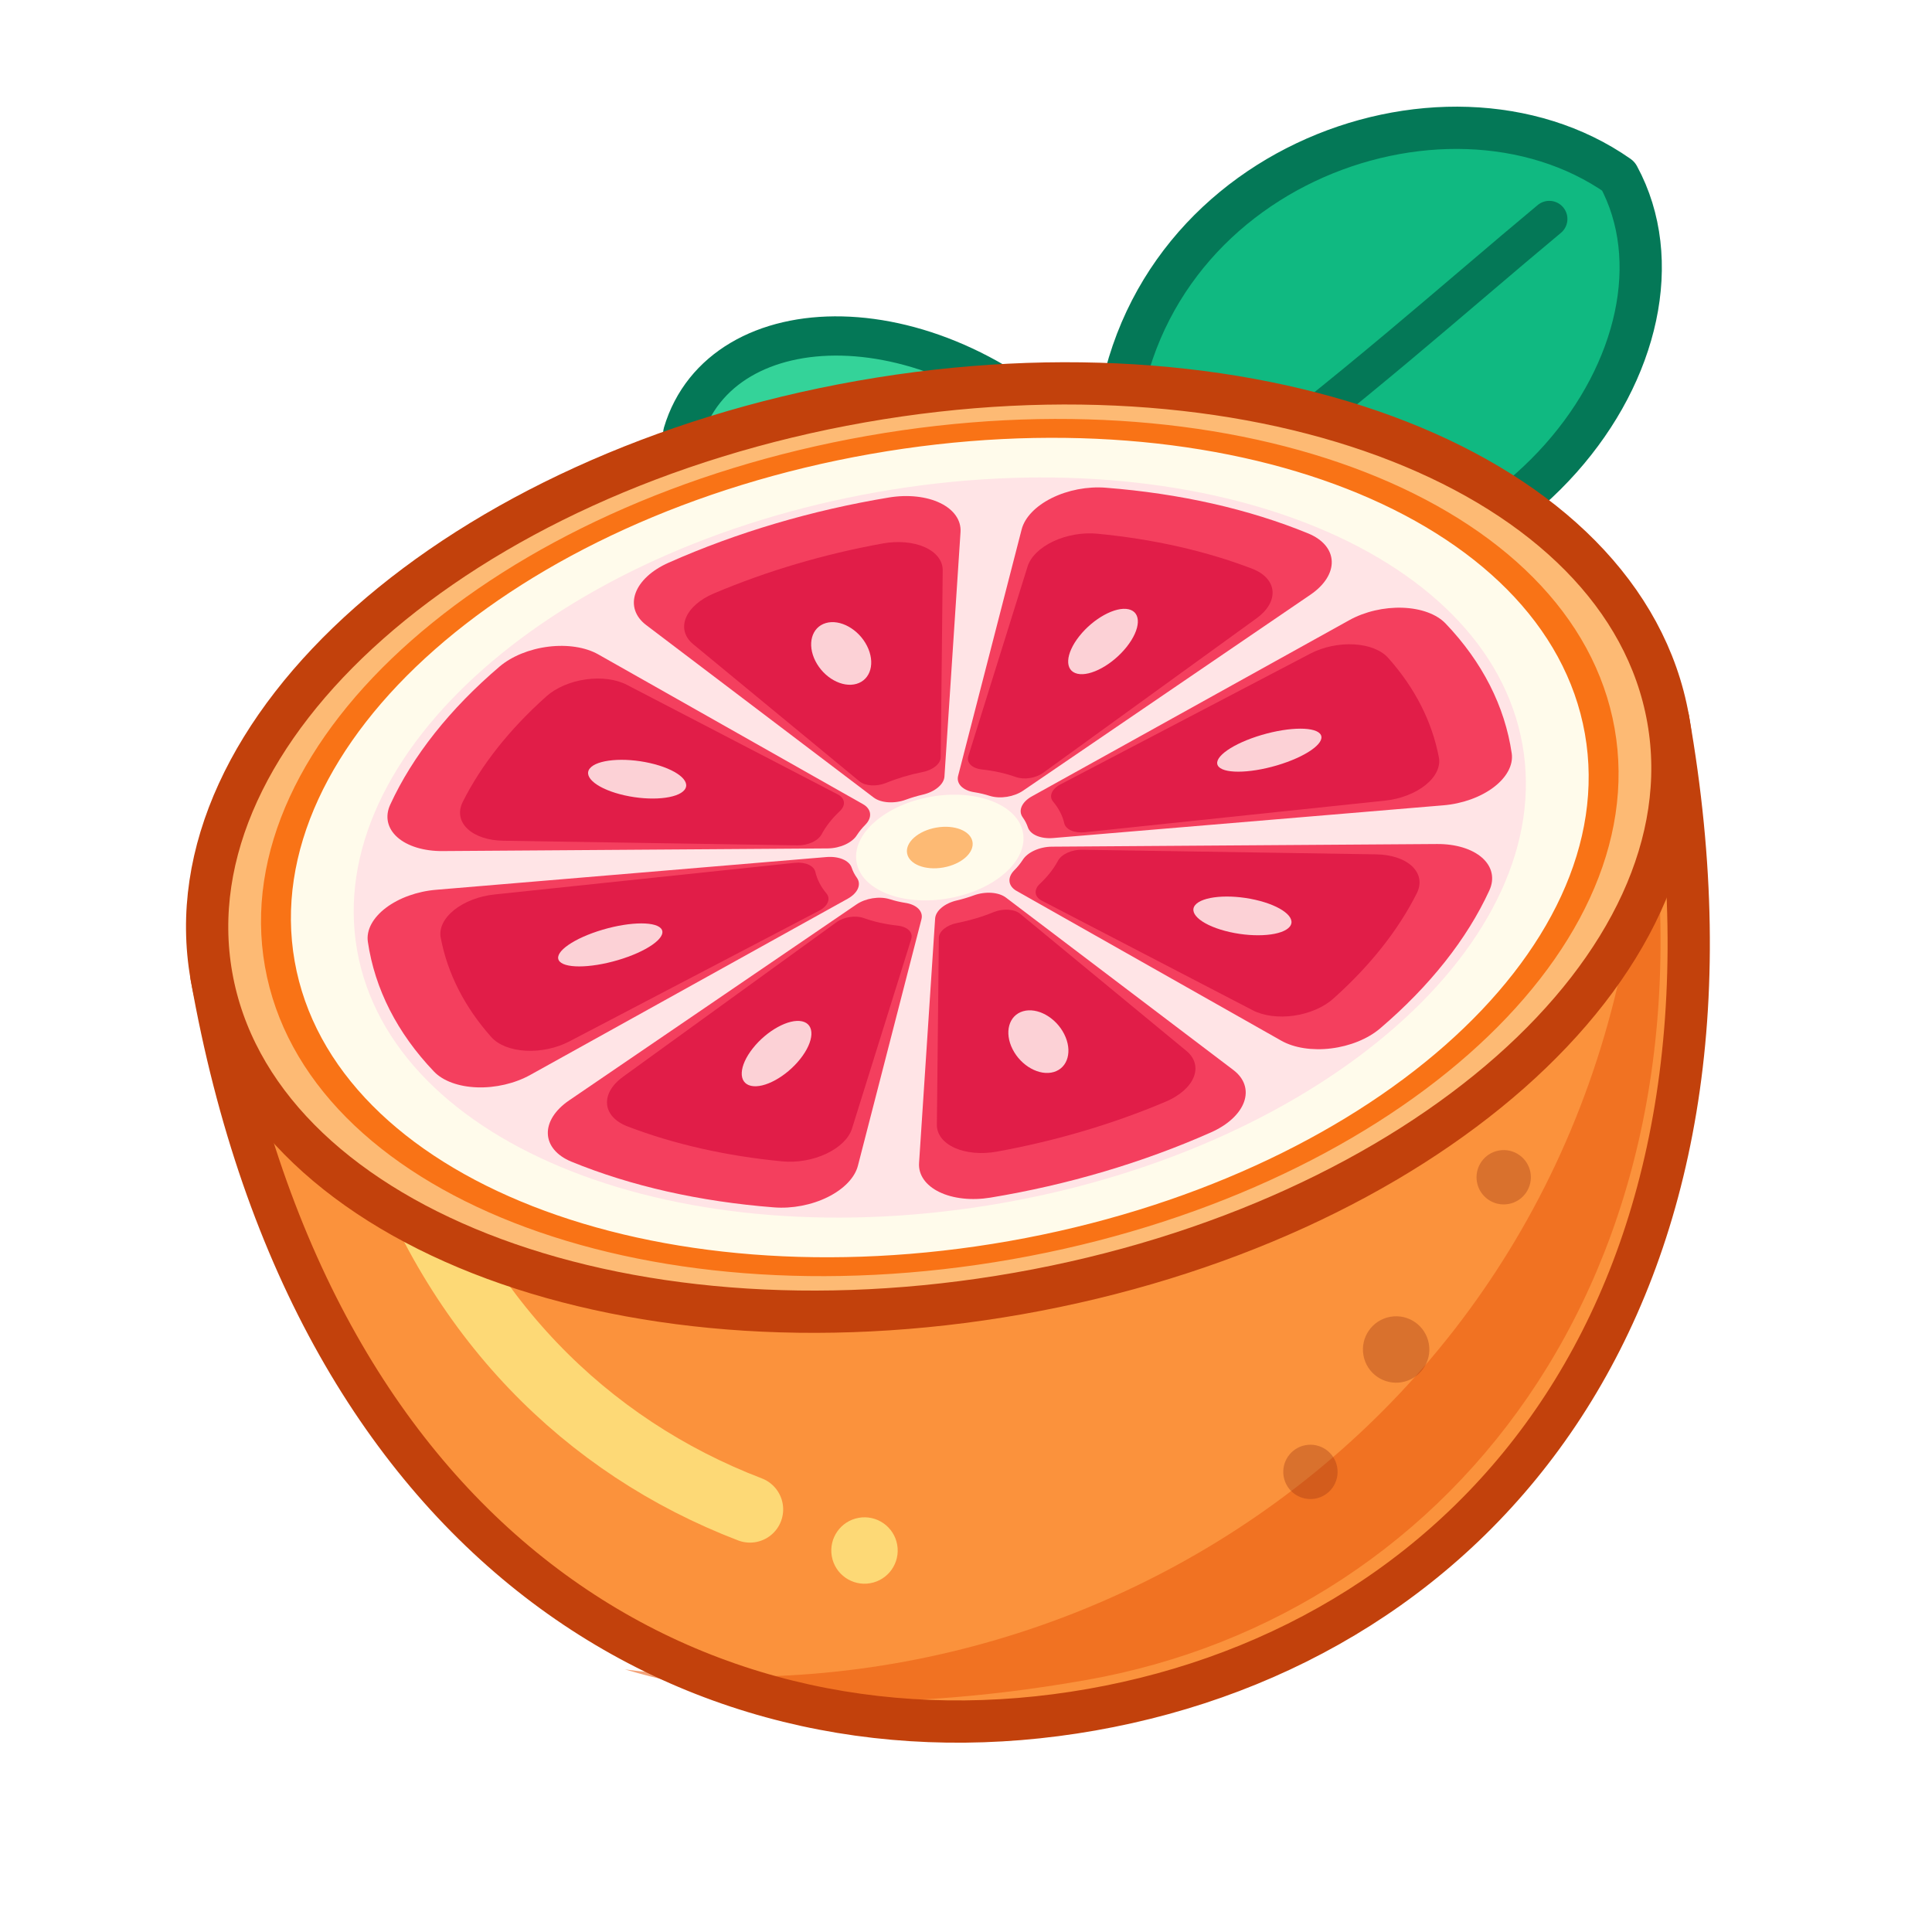
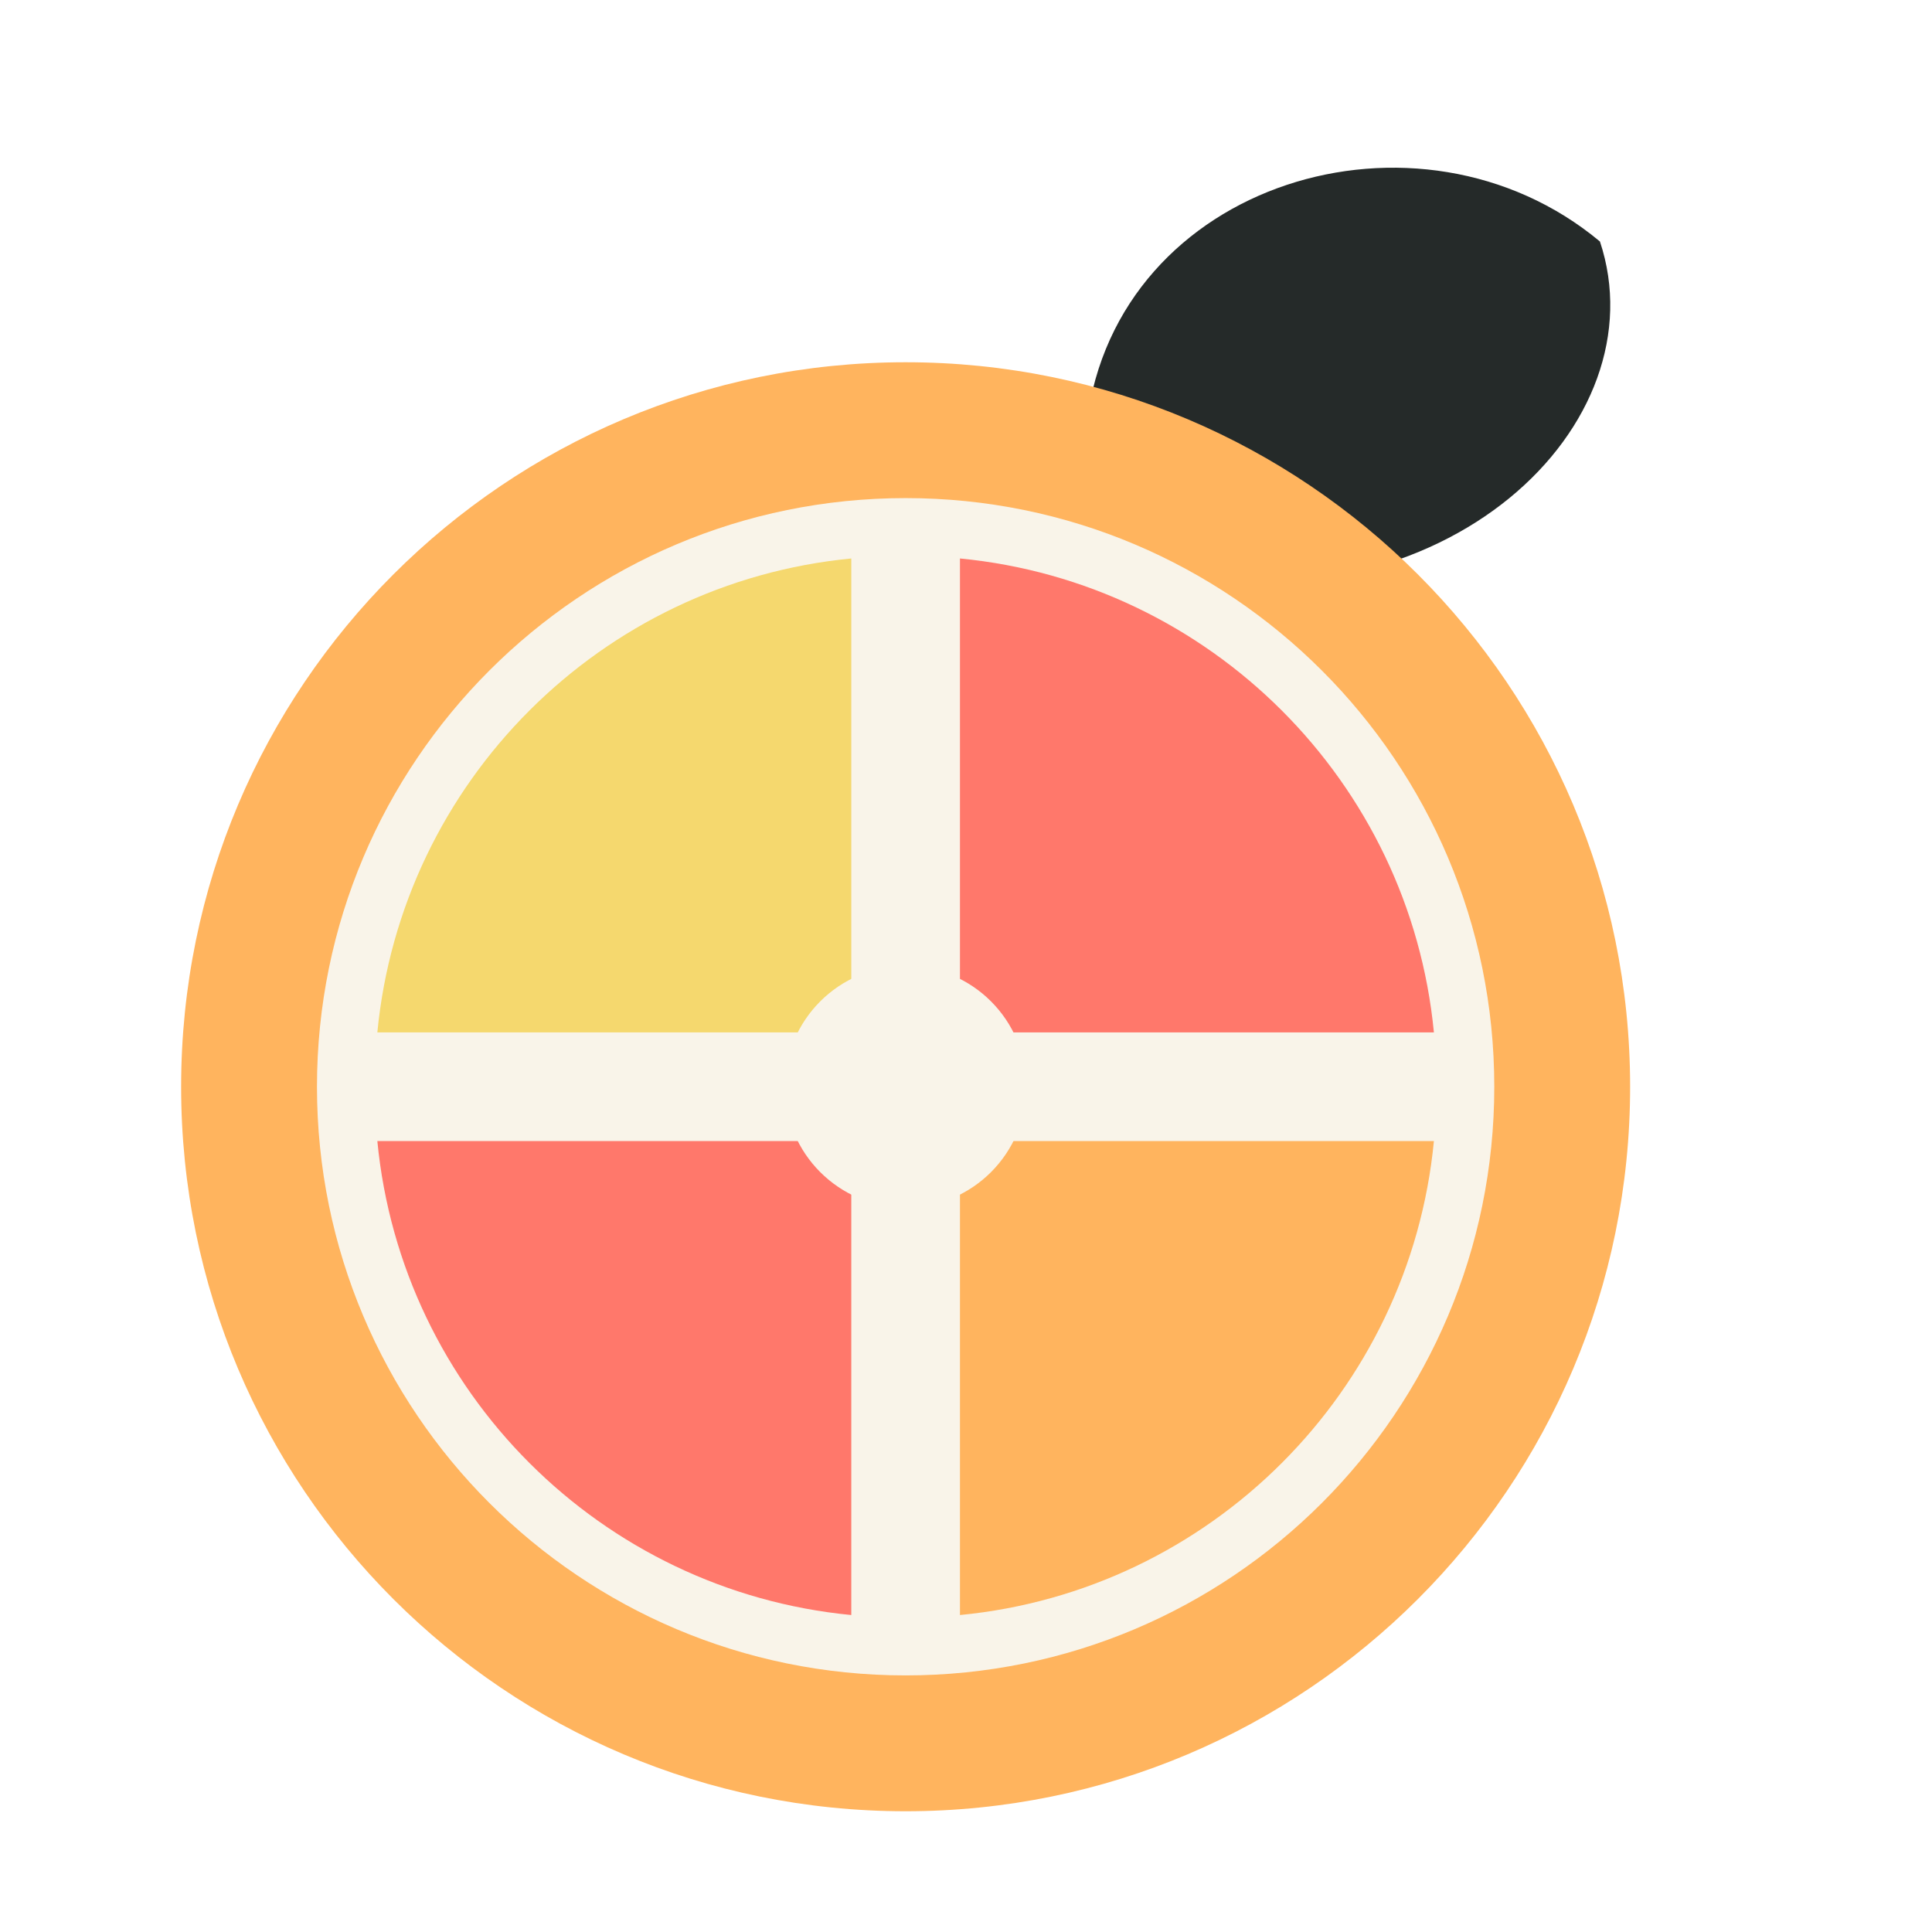
<svg xmlns="http://www.w3.org/2000/svg" viewBox="0 0 64 64" fill="none">
-   <g transform="rotate(-10 32 33)">
-     <path d="M 40 16 C 42 7, 53 5, 58 10 C 60 16, 52 24, 42 21 Z" fill="#10B981" stroke="#047857" stroke-width="1.4" stroke-linecap="round" stroke-linejoin="round" />
-     <path d="M 43 18 C 48 15.5, 52 13, 55.5 11" stroke="#047857" stroke-width="1.2" stroke-linecap="round" />
-     <path d="M 39 16 C 35 10, 28 9, 26 13 C 25 16, 32 20, 39 18 Z" fill="#34D399" stroke="#047857" stroke-width="1.3" stroke-linecap="round" stroke-linejoin="round" />
-     <path d="M 7.5 28 C 7.5 47.5, 19 57, 32 57 C 45 57, 56.5 47.5, 56.5 28 A 24.5 15 0 0 0 7.5 28 Z" fill="#FB923C" />
-     <path d="M 17 53 C 33 58, 52 49, 55.5 29 C 55.5 46, 44.5 56, 32 56 C 26 56, 21 55, 17 53 Z" fill="#EA580C" opacity="0.55" />
-     <path d="M 12.5 34 C 13.5 40.5, 17 45.5, 22 48.5" stroke="#FEF08A" stroke-width="2.2" stroke-linecap="round" opacity="0.75" />
-     <circle cx="25.5" cy="50.5" r="1.1" fill="#FEF08A" opacity="0.75" />
-     <circle cx="44" cy="47" r="1.1" fill="#9A3412" opacity="0.35" />
-     <circle cx="48.5" cy="42" r="0.9" fill="#9A3412" opacity="0.35" />
-     <circle cx="40.5" cy="50.5" r="0.9" fill="#9A3412" opacity="0.35" />
-     <path d="M 7.5 28 C 7.5 47.5, 19 57, 32 57 C 45 57, 56.5 47.5, 56.5 28" stroke="#C2410C" stroke-width="1.4" stroke-linecap="round" />
-     <ellipse cx="32" cy="28" rx="24.5" ry="15" fill="#FDBA74" stroke="#C2410C" stroke-width="1.4" />
-     <g transform="translate(32, 28) scale(1, 0.61)">
-       <circle cx="0" cy="0" r="22.2" fill="#FFFBEB" stroke="#F97316" stroke-width="1" />
-       <circle cx="0" cy="0" r="19.6" fill="#FFE4E6" />
-       <path d="M 3.66 1.01 L 16.24 4.50 A 2.2 2.2 0 0 1 17.68 7.48 A 19.2 19.2 0 0 1 13.32 13.83 A 2.2 2.2 0 0 1 10.03 13.55 L 2.26 3.05 A 0.9 0.9 0 0 1 2.29 1.93 A 3 3 0 0 0 2.63 1.45 A 0.9 0.9 0 0 1 3.66 1.01 Z" fill="#F43F5E" />
-       <path d="M 4.63 1.46 L 14.20 4.48 A 1.8 1.8 0 0 1 15.30 6.94 A 16.8 16.8 0 0 1 11.96 11.80 A 1.8 1.8 0 0 1 9.27 11.65 L 3.02 3.80 A 0.7 0.7 0 0 1 3.06 2.88 A 4.2 4.2 0 0 0 3.78 1.82 A 0.7 0.7 0 0 1 4.63 1.46 Z" fill="#E11D48" />
-       <ellipse cx="9.48" cy="6.51" rx="0.9" ry="1.8" transform="rotate(124.5 9.48 6.51)" fill="#FFE4E6" opacity="0.9" />
-       <path d="M 1.87 3.30 L 8.30 14.67 A 2.2 2.2 0 0 1 7.21 17.79 A 19.2 19.2 0 0 1 -0.36 19.20 A 2.2 2.2 0 0 1 -2.49 16.67 L -0.56 3.75 A 0.9 0.9 0 0 1 0.25 2.99 A 3 3 0 0 0 0.83 2.88 A 0.9 0.9 0 0 1 1.87 3.30 Z" fill="#F43F5E" />
-       <path d="M 2.24 4.30 L 6.88 13.21 A 1.8 1.8 0 0 1 5.91 15.72 A 16.8 16.8 0 0 1 0.11 16.80 A 1.8 1.8 0 0 1 -1.69 14.80 L -0.55 4.82 A 0.7 0.7 0 0 1 0.13 4.20 A 4.2 4.2 0 0 0 1.39 3.96 A 0.7 0.7 0 0 1 2.24 4.30 Z" fill="#E11D48" />
-       <ellipse cx="2.10" cy="11.31" rx="0.9" ry="1.8" transform="rotate(169.5 2.10 11.31)" fill="#FFE4E6" opacity="0.9" />
-       <path d="M -1.01 3.66 L -4.50 16.24 A 2.2 2.2 0 0 1 -7.48 17.68 A 19.2 19.2 0 0 1 -13.83 13.32 A 2.2 2.2 0 0 1 -13.55 10.03 L -3.05 2.26 A 0.9 0.9 0 0 1 -1.93 2.29 A 3 3 0 0 0 -1.45 2.63 A 0.9 0.9 0 0 1 -1.01 3.66 Z" fill="#F43F5E" />
-       <path d="M -1.46 4.63 L -4.48 14.20 A 1.8 1.8 0 0 1 -6.94 15.30 A 16.8 16.8 0 0 1 -11.80 11.96 A 1.8 1.8 0 0 1 -11.65 9.27 L -3.80 3.02 A 0.7 0.7 0 0 1 -2.88 3.06 A 4.2 4.2 0 0 0 -1.82 3.78 A 0.7 0.7 0 0 1 -1.46 4.63 Z" fill="#E11D48" />
-       <ellipse cx="-6.51" cy="9.48" rx="0.9" ry="1.8" transform="rotate(214.5 -6.51 9.48)" fill="#FFE4E6" opacity="0.9" />
-       <path d="M -3.30 1.87 L -14.67 8.30 A 2.2 2.2 0 0 1 -17.79 7.21 A 19.2 19.2 0 0 1 -19.20 -0.36 A 2.2 2.2 0 0 1 -16.67 -2.49 L -3.75 -0.56 A 0.9 0.9 0 0 1 -2.99 0.25 A 3 3 0 0 0 -2.88 0.83 A 0.9 0.9 0 0 1 -3.30 1.87 Z" fill="#F43F5E" />
-       <path d="M -4.30 2.24 L -13.21 6.88 A 1.8 1.8 0 0 1 -15.72 5.91 A 16.8 16.8 0 0 1 -16.80 0.11 A 1.8 1.8 0 0 1 -14.80 -1.69 L -4.82 -0.55 A 0.7 0.7 0 0 1 -4.20 0.13 A 4.2 4.2 0 0 0 -3.96 1.39 A 0.7 0.7 0 0 1 -4.30 2.24 Z" fill="#E11D48" />
-       <ellipse cx="-11.31" cy="2.10" rx="0.9" ry="1.8" transform="rotate(259.5 -11.31 2.10)" fill="#FFE4E6" opacity="0.9" />
-       <path d="M -3.66 -1.01 L -16.24 -4.50 A 2.2 2.2 0 0 1 -17.68 -7.48 A 19.2 19.2 0 0 1 -13.32 -13.83 A 2.2 2.2 0 0 1 -10.03 -13.55 L -2.26 -3.05 A 0.9 0.9 0 0 1 -2.29 -1.93 A 3 3 0 0 0 -2.63 -1.45 A 0.9 0.9 0 0 1 -3.66 -1.01 Z" fill="#F43F5E" />
-       <path d="M -4.63 -1.46 L -14.20 -4.48 A 1.8 1.8 0 0 1 -15.30 -6.94 A 16.8 16.8 0 0 1 -11.96 -11.80 A 1.8 1.8 0 0 1 -9.27 -11.65 L -3.02 -3.80 A 0.7 0.7 0 0 1 -3.06 -2.88 A 4.2 4.2 0 0 0 -3.78 -1.82 A 0.7 0.7 0 0 1 -4.63 -1.46 Z" fill="#E11D48" />
-       <ellipse cx="-9.48" cy="-6.51" rx="0.9" ry="1.8" transform="rotate(304.5 -9.48 -6.51)" fill="#FFE4E6" opacity="0.9" />
-       <path d="M -1.87 -3.30 L -8.30 -14.67 A 2.2 2.2 0 0 1 -7.21 -17.79 A 19.2 19.2 0 0 1 0.36 -19.20 A 2.2 2.2 0 0 1 2.49 -16.67 L 0.56 -3.75 A 0.9 0.9 0 0 1 -0.25 -2.99 A 3 3 0 0 0 -0.83 -2.88 A 0.9 0.9 0 0 1 -1.87 -3.30 Z" fill="#F43F5E" />
-       <path d="M -2.24 -4.30 L -6.88 -13.21 A 1.8 1.8 0 0 1 -5.91 -15.72 A 16.8 16.8 0 0 1 -0.11 -16.80 A 1.8 1.8 0 0 1 1.69 -14.80 L 0.55 -4.82 A 0.7 0.7 0 0 1 -0.13 -4.20 A 4.2 4.2 0 0 0 -1.39 -3.96 A 0.7 0.7 0 0 1 -2.24 -4.30 Z" fill="#E11D48" />
-       <ellipse cx="-2.10" cy="-11.31" rx="0.9" ry="1.8" transform="rotate(349.5 -2.10 -11.31)" fill="#FFE4E6" opacity="0.9" />
-       <path d="M 1.01 -3.66 L 4.50 -16.24 A 2.2 2.2 0 0 1 7.48 -17.68 A 19.2 19.2 0 0 1 13.83 -13.32 A 2.2 2.2 0 0 1 13.55 -10.03 L 3.05 -2.26 A 0.9 0.9 0 0 1 1.93 -2.29 A 3 3 0 0 0 1.45 -2.63 A 0.9 0.9 0 0 1 1.01 -3.66 Z" fill="#F43F5E" />
-       <path d="M 1.46 -4.63 L 4.48 -14.20 A 1.8 1.8 0 0 1 6.94 -15.30 A 16.8 16.8 0 0 1 11.80 -11.96 A 1.8 1.8 0 0 1 11.65 -9.27 L 3.80 -3.02 A 0.7 0.7 0 0 1 2.88 -3.06 A 4.2 4.2 0 0 0 1.82 -3.78 A 0.7 0.7 0 0 1 1.46 -4.63 Z" fill="#E11D48" />
-       <ellipse cx="6.51" cy="-9.48" rx="0.9" ry="1.8" transform="rotate(394.5 6.51 -9.48)" fill="#FFE4E6" opacity="0.9" />
-       <path d="M 3.30 -1.87 L 14.67 -8.30 A 2.2 2.2 0 0 1 17.79 -7.21 A 19.2 19.2 0 0 1 19.20 0.36 A 2.2 2.2 0 0 1 16.67 2.49 L 3.75 0.56 A 0.9 0.9 0 0 1 2.99 -0.25 A 3 3 0 0 0 2.88 -0.83 A 0.9 0.9 0 0 1 3.30 -1.87 Z" fill="#F43F5E" />
-       <path d="M 4.30 -2.24 L 13.21 -6.88 A 1.8 1.8 0 0 1 15.72 -5.91 A 16.8 16.8 0 0 1 16.80 -0.11 A 1.8 1.8 0 0 1 14.80 1.69 L 4.82 0.55 A 0.7 0.7 0 0 1 4.20 -0.13 A 4.2 4.2 0 0 0 3.96 -1.39 A 0.7 0.7 0 0 1 4.30 -2.24 Z" fill="#E11D48" />
-       <ellipse cx="11.31" cy="-2.10" rx="0.9" ry="1.8" transform="rotate(439.5 11.31 -2.10)" fill="#FFE4E6" opacity="0.9" />
-       <circle cx="0" cy="0" r="2.8" fill="#FFFBEB" />
-       <circle cx="0" cy="0" r="1.1" fill="#FDBA74" />
-     </g>
-   </g>
+   <path d="M36 14C37 6 47 3 53 8C55 14 48 21 38 19C36.8 18.8 35.8 16.5 36 14Z" fill="#252A29" />
+   <circle cx="30" cy="36" r="24" fill="#FFB45E" />
+   <circle cx="30" cy="36" r="19.5" fill="#F9F4E9" />
+   <path d="M31.8 18.5C40.1 19.3 46.7 25.9 47.5 34.2H31.8V18.5Z" fill="#FF786B" />
+   <path d="M28.2 18.5V34.2H12.5C13.3 25.9 19.9 19.3 28.2 18.5Z" fill="#F5D86E" />
+   <path d="M12.5 37.8H28.2V53.5C19.9 52.7 13.3 46.1 12.5 37.8Z" fill="#FF786B" />
+   <path d="M31.8 37.8H47.5C46.7 46.1 40.1 52.7 31.8 53.5V37.8Z" fill="#FFB45E" />
+   <circle cx="30" cy="36" r="4" fill="#F9F4E9" />
</svg>
